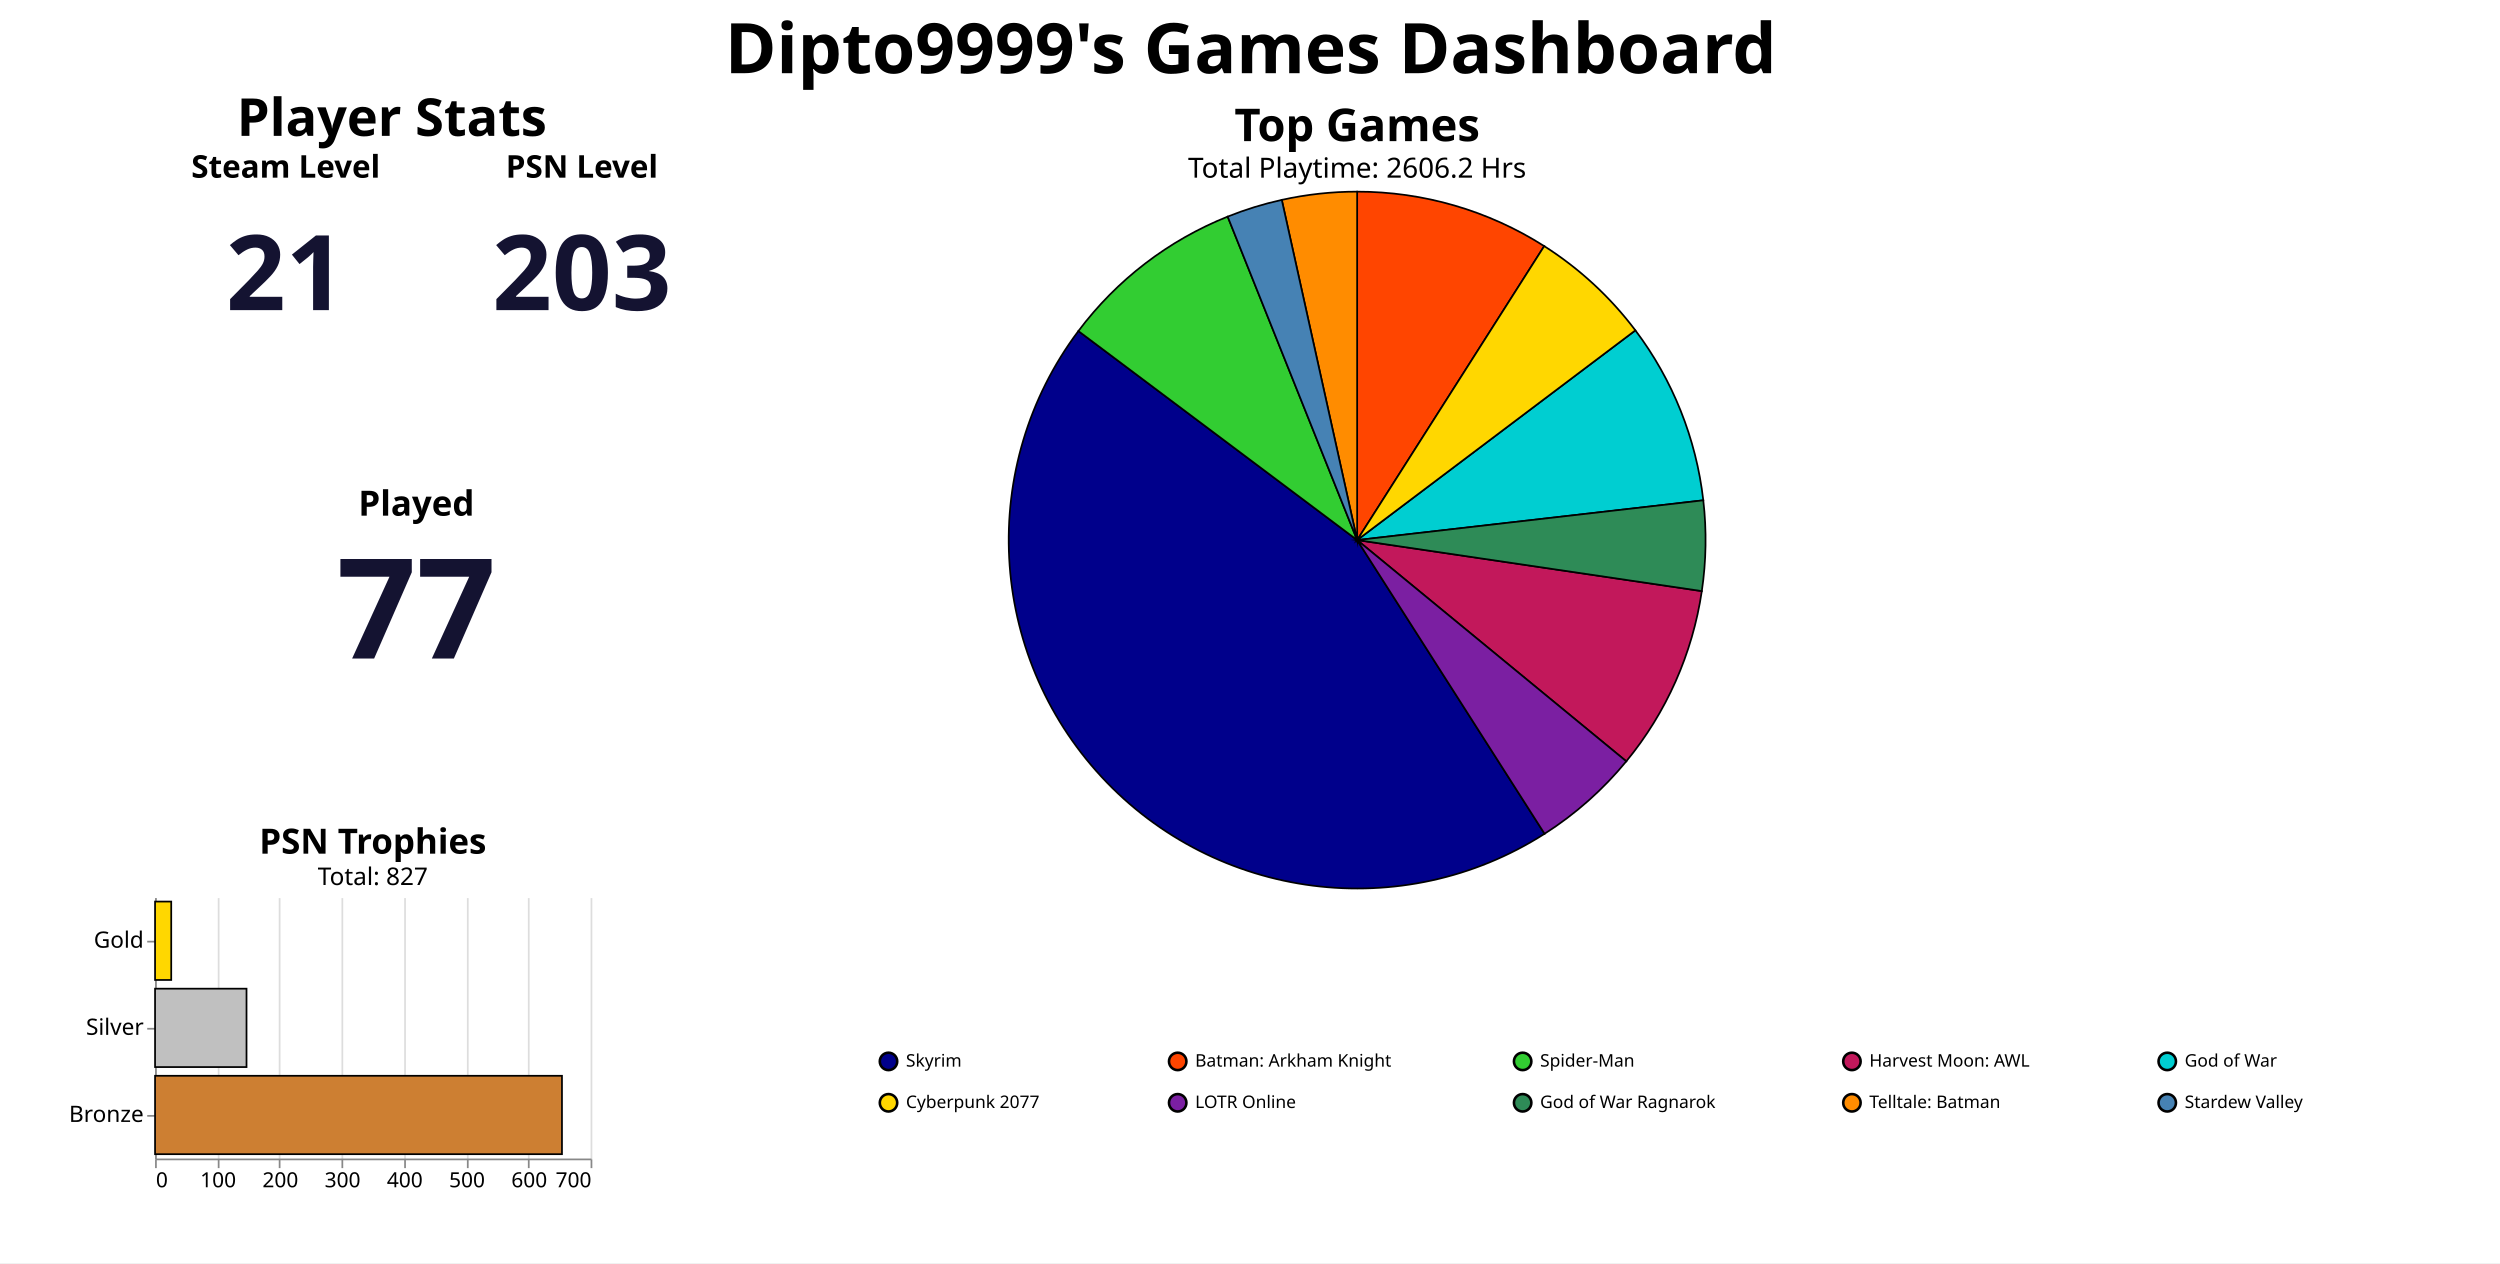
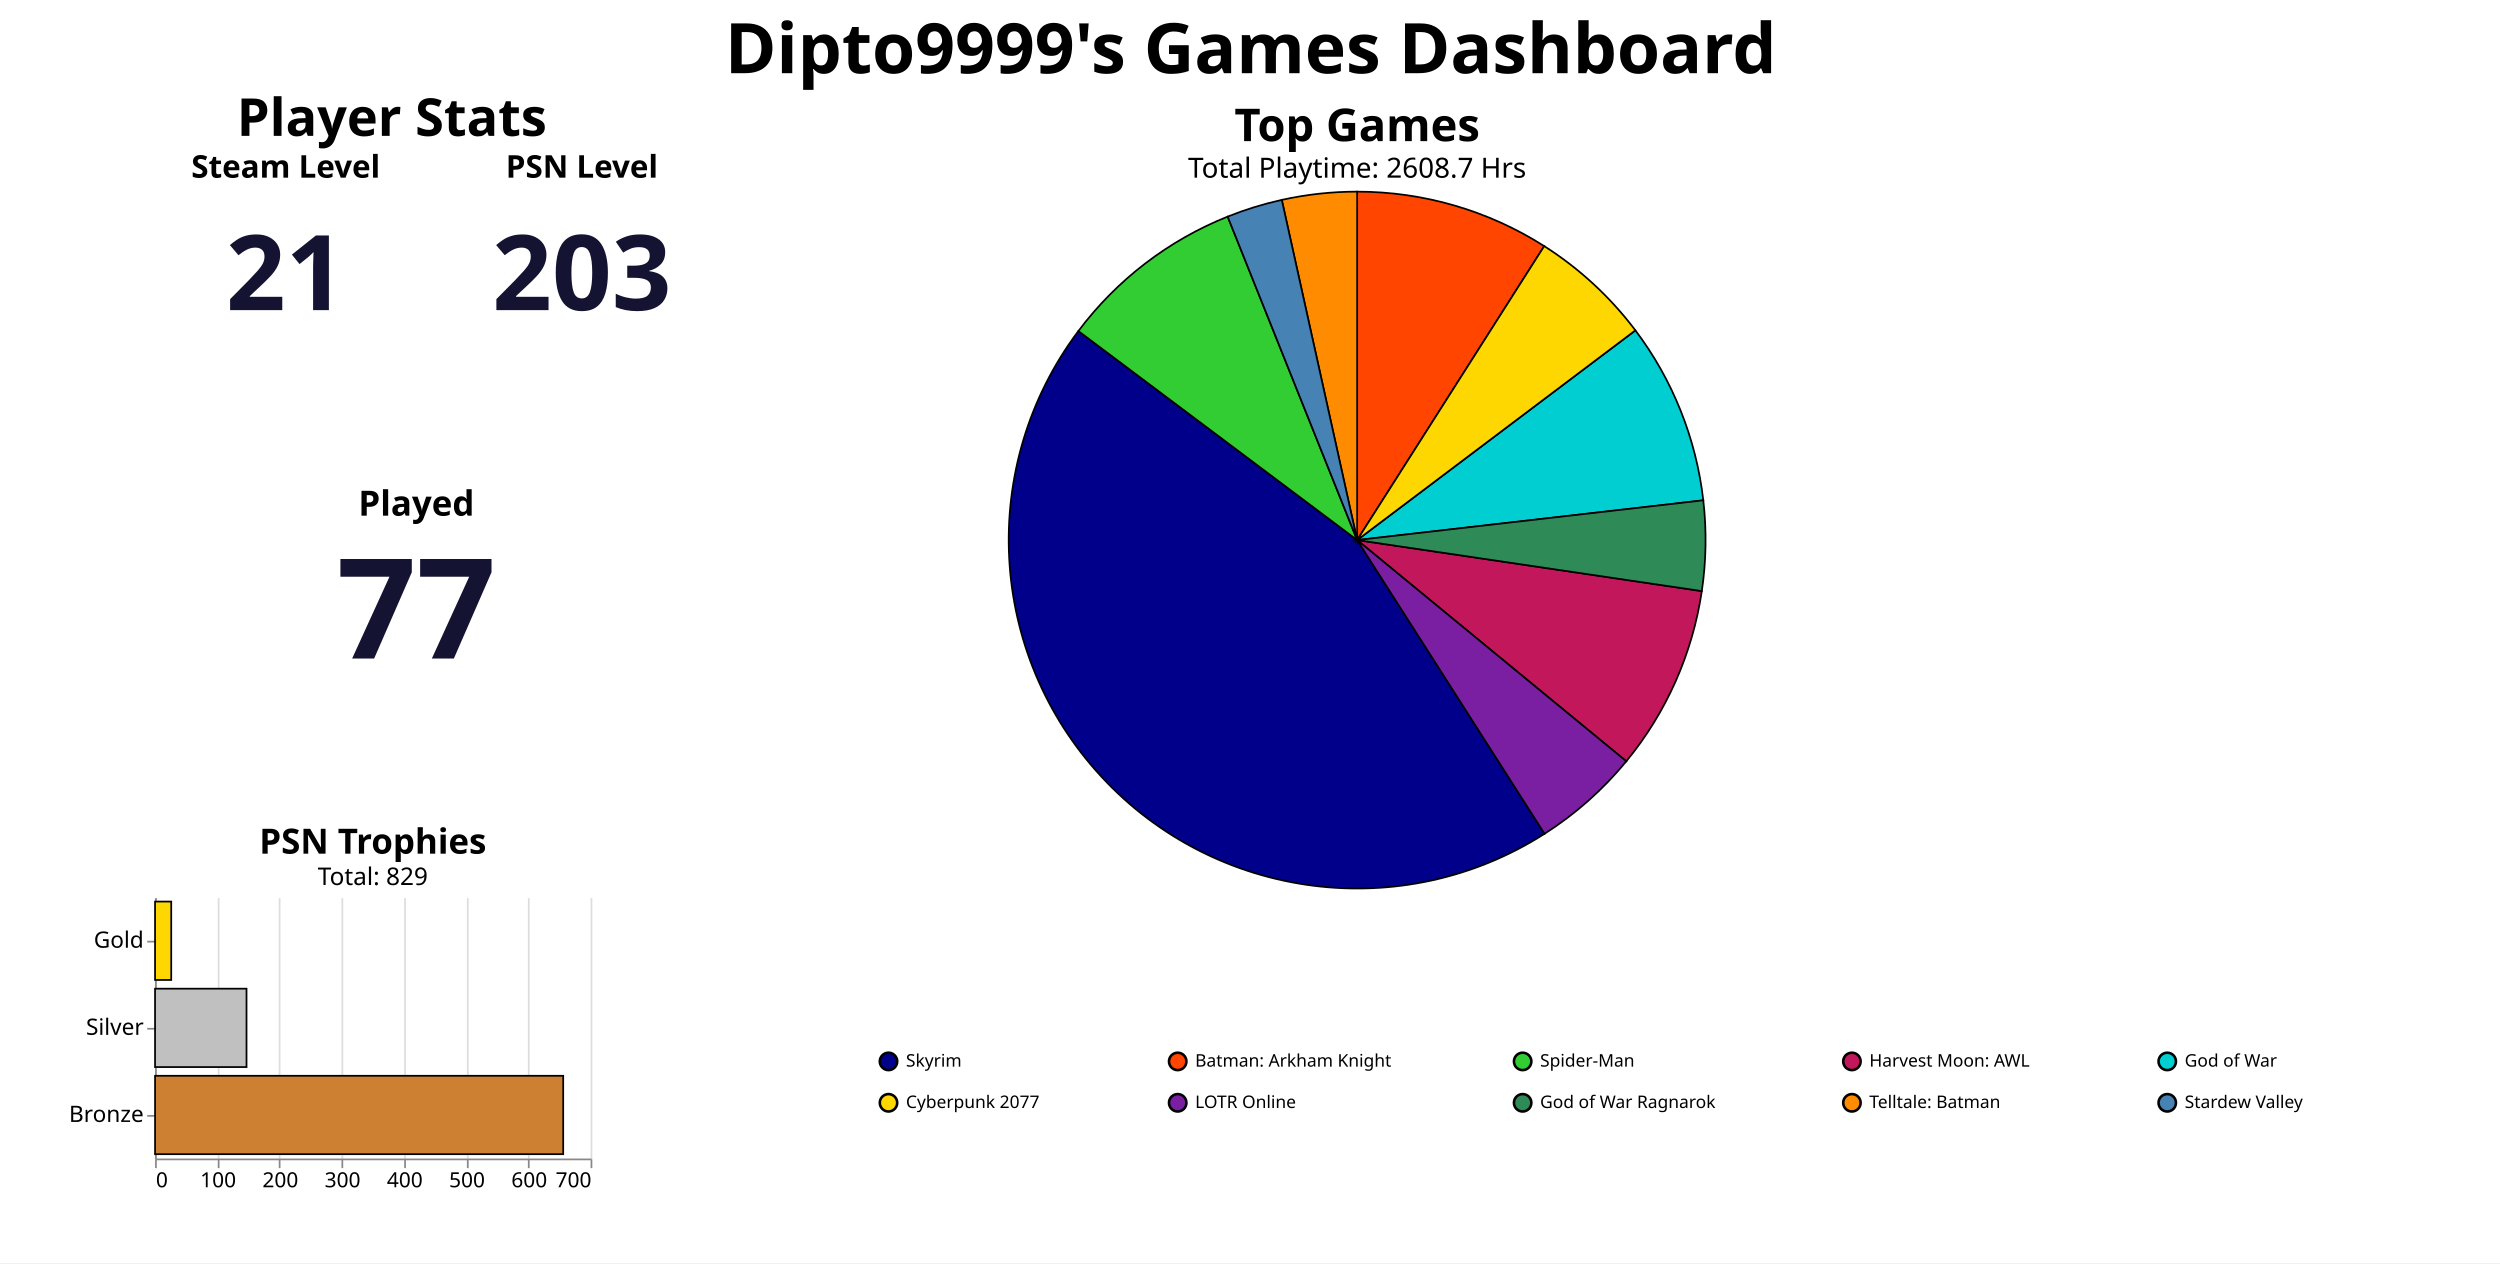
<svg xmlns="http://www.w3.org/2000/svg" version="1.1" class="marks" width="1435" height="725" viewBox="0 0 1435 725">
  <rect width="1435" height="725" fill="white" />
  <g fill="none" stroke-miterlimit="10" transform="translate(89,110)">
    <g class="mark-group role-frame root" role="graphics-object" aria-roledescription="group mark container">
      <g transform="translate(0,0)">
        <path class="background" aria-hidden="true" d="M0,0h0v0h0Z" />
        <g>
          <g class="mark-group role-scope concat_0_group" role="graphics-object" aria-roledescription="group mark container">
            <g transform="translate(0,0)">
              <path class="background" aria-hidden="true" d="M0,0h0v0h0Z" />
              <g>
                <g class="mark-group role-scope concat_0_concat_0_group" role="graphics-object" aria-roledescription="group mark container">
                  <g transform="translate(0,0)">
                    <path class="background" aria-hidden="true" d="M0,0h0v0h0Z" />
                    <g>
                      <g class="mark-group role-scope concat_0_concat_0_concat_0_group" role="graphics-object" aria-roledescription="group mark container">
                        <g transform="translate(0,0)">
                          <path class="background" aria-hidden="true" d="M0,0h150v150h-150Z" stroke="#ddd" stroke-opacity="0" stroke-width="1.5" />
                          <g>
                            <g class="mark-text role-mark concat_0_concat_0_concat_0_marks" role="graphics-object" aria-roledescription="text mark container">
                              <text aria-label="Metric: Steam Level; Value: 21" role="graphics-symbol" aria-roledescription="text mark" text-anchor="middle" transform="translate(75,68)" font-family="sans-serif" font-size="60px" font-weight="bold" fill="#141331">21</text>
                            </g>
                            <g class="mark-group role-title">
                              <g transform="translate(75,-22)">
                                <path class="background" aria-hidden="true" d="M0,0h0v0h0Z" pointer-events="none" />
                                <g>
                                  <g class="mark-text role-title-text" role="graphics-symbol" aria-roledescription="title" aria-label="Title text 'Steam Level'" pointer-events="none">
                                    <text text-anchor="middle" transform="translate(0,14)" font-family="sans-serif" font-size="18px" font-weight="bold" fill="#000" opacity="1">Steam Level</text>
                                  </g>
                                </g>
                                <path class="foreground" aria-hidden="true" d="" pointer-events="none" display="none" />
                              </g>
                            </g>
                          </g>
                          <path class="foreground" aria-hidden="true" d="" display="none" />
                        </g>
                      </g>
                      <g class="mark-group role-scope concat_0_concat_0_concat_1_group" role="graphics-object" aria-roledescription="group mark container">
                        <g transform="translate(170,0)">
                          <path class="background" aria-hidden="true" d="M0,0h150v150h-150Z" stroke="#ddd" stroke-opacity="0" stroke-width="1.5" />
                          <g>
                            <g class="mark-text role-mark concat_0_concat_0_concat_1_marks" role="graphics-object" aria-roledescription="text mark container">
                              <text aria-label="Metric: PSN Level; Value: 203" role="graphics-symbol" aria-roledescription="text mark" text-anchor="middle" transform="translate(75,68)" font-family="sans-serif" font-size="60px" font-weight="bold" fill="#141331">203</text>
                            </g>
                            <g class="mark-group role-title">
                              <g transform="translate(75,-22)">
                                <path class="background" aria-hidden="true" d="M0,0h0v0h0Z" pointer-events="none" />
                                <g>
                                  <g class="mark-text role-title-text" role="graphics-symbol" aria-roledescription="title" aria-label="Title text 'PSN Level'" pointer-events="none">
                                    <text text-anchor="middle" transform="translate(0,14)" font-family="sans-serif" font-size="18px" font-weight="bold" fill="#000" opacity="1">PSN Level</text>
                                  </g>
                                </g>
                                <path class="foreground" aria-hidden="true" d="" pointer-events="none" display="none" />
                              </g>
                            </g>
                          </g>
                          <path class="foreground" aria-hidden="true" d="" display="none" />
                        </g>
                      </g>
                    </g>
                    <path class="foreground" aria-hidden="true" d="" display="none" />
                  </g>
                </g>
                <g class="mark-group role-scope concat_0_concat_1_group" role="graphics-object" aria-roledescription="group mark container">
                  <g transform="translate(0,194)">
                    <path class="background" aria-hidden="true" d="M0,0h300v150h-300Z" stroke="#ddd" stroke-opacity="0" stroke-width="1.5" />
                    <g>
                      <g class="mark-text role-mark concat_0_concat_1_marks" role="graphics-object" aria-roledescription="text mark container">
                        <text aria-label="Metric: Played; Value: 77" role="graphics-symbol" aria-roledescription="text mark" text-anchor="middle" transform="translate(150,74)" font-family="sans-serif" font-size="80px" font-weight="bold" fill="#141331">77</text>
                      </g>
                      <g class="mark-group role-title">
                        <g transform="translate(150,-24)">
                          <path class="background" aria-hidden="true" d="M0,0h0v0h0Z" pointer-events="none" />
                          <g>
                            <g class="mark-text role-title-text" role="graphics-symbol" aria-roledescription="title" aria-label="Title text 'Played'" pointer-events="none">
                              <text text-anchor="middle" transform="translate(0,16)" font-family="sans-serif" font-size="20px" font-weight="bold" fill="#000" opacity="1">Played</text>
                            </g>
                          </g>
                          <path class="foreground" aria-hidden="true" d="" pointer-events="none" display="none" />
                        </g>
                      </g>
                    </g>
                    <path class="foreground" aria-hidden="true" d="" display="none" />
                  </g>
                </g>
                <g class="mark-group role-scope concat_0_concat_2_group" role="graphics-object" aria-roledescription="group mark container">
                  <g transform="translate(0,405)">
                    <path class="background" aria-hidden="true" d="M0,0h250v150h-250Z" stroke="#ddd" stroke-opacity="0" stroke-width="1.5" />
                    <g>
                      <g class="mark-group role-axis" aria-hidden="true">
                        <g transform="translate(0.5,150.5)">
                          <path class="background" aria-hidden="true" d="M0,0h0v0h0Z" pointer-events="none" />
                          <g>
                            <g class="mark-rule role-axis-grid" pointer-events="none">
                              <line transform="translate(0,0)" x2="0" y2="-150" stroke="#ddd" stroke-width="1" opacity="1" />
                              <line transform="translate(36,0)" x2="0" y2="-150" stroke="#ddd" stroke-width="1" opacity="1" />
                              <line transform="translate(71,0)" x2="0" y2="-150" stroke="#ddd" stroke-width="1" opacity="1" />
                              <line transform="translate(107,0)" x2="0" y2="-150" stroke="#ddd" stroke-width="1" opacity="1" />
                              <line transform="translate(143,0)" x2="0" y2="-150" stroke="#ddd" stroke-width="1" opacity="1" />
                              <line transform="translate(179,0)" x2="0" y2="-150" stroke="#ddd" stroke-width="1" opacity="1" />
                              <line transform="translate(214,0)" x2="0" y2="-150" stroke="#ddd" stroke-width="1" opacity="1" />
                              <line transform="translate(250,0)" x2="0" y2="-150" stroke="#ddd" stroke-width="1" opacity="1" />
                            </g>
                          </g>
                          <path class="foreground" aria-hidden="true" d="" pointer-events="none" display="none" />
                        </g>
                      </g>
                      <g class="mark-group role-axis" role="graphics-symbol" aria-roledescription="axis" aria-label="X-axis for a linear scale with values from 0 to 700">
                        <g transform="translate(0.5,150.5)">
                          <path class="background" aria-hidden="true" d="M0,0h0v0h0Z" pointer-events="none" />
                          <g>
                            <g class="mark-rule role-axis-tick" pointer-events="none">
                              <line transform="translate(0,0)" x2="0" y2="5" stroke="#888" stroke-width="1" opacity="1" />
                              <line transform="translate(36,0)" x2="0" y2="5" stroke="#888" stroke-width="1" opacity="1" />
                              <line transform="translate(71,0)" x2="0" y2="5" stroke="#888" stroke-width="1" opacity="1" />
                              <line transform="translate(107,0)" x2="0" y2="5" stroke="#888" stroke-width="1" opacity="1" />
                              <line transform="translate(143,0)" x2="0" y2="5" stroke="#888" stroke-width="1" opacity="1" />
                              <line transform="translate(179,0)" x2="0" y2="5" stroke="#888" stroke-width="1" opacity="1" />
                              <line transform="translate(214,0)" x2="0" y2="5" stroke="#888" stroke-width="1" opacity="1" />
                              <line transform="translate(250,0)" x2="0" y2="5" stroke="#888" stroke-width="1" opacity="1" />
                            </g>
                            <g class="mark-text role-axis-label" pointer-events="none">
                              <text text-anchor="start" transform="translate(0,16)" font-family="sans-serif" font-size="12px" fill="#000" opacity="1">0</text>
                              <text text-anchor="middle" transform="translate(35.71429,16)" font-family="sans-serif" font-size="12px" fill="#000" opacity="1">100</text>
                              <text text-anchor="middle" transform="translate(71.42857,16)" font-family="sans-serif" font-size="12px" fill="#000" opacity="1">200</text>
                              <text text-anchor="middle" transform="translate(107.1429,16)" font-family="sans-serif" font-size="12px" fill="#000" opacity="1">300</text>
                              <text text-anchor="middle" transform="translate(142.8571,16)" font-family="sans-serif" font-size="12px" fill="#000" opacity="1">400</text>
                              <text text-anchor="middle" transform="translate(178.5714,16)" font-family="sans-serif" font-size="12px" fill="#000" opacity="1">500</text>
                              <text text-anchor="middle" transform="translate(214.2857,16)" font-family="sans-serif" font-size="12px" fill="#000" opacity="1">600</text>
                              <text text-anchor="end" transform="translate(250,16)" font-family="sans-serif" font-size="12px" fill="#000" opacity="1">700</text>
                            </g>
                            <g class="mark-rule role-axis-domain" pointer-events="none">
                              <line transform="translate(0,0)" x2="250" y2="0" stroke="#888" stroke-width="1" opacity="1" />
                            </g>
                          </g>
                          <path class="foreground" aria-hidden="true" d="" pointer-events="none" display="none" />
                        </g>
                      </g>
                      <g class="mark-group role-axis" role="graphics-symbol" aria-roledescription="axis" aria-label="Y-axis for a discrete scale with 3 values: Gold, Silver, Bronze">
                        <g transform="translate(0.5,0.5)">
                          <path class="background" aria-hidden="true" d="M0,0h0v0h0Z" pointer-events="none" />
                          <g>
                            <g class="mark-rule role-axis-tick" pointer-events="none">
                              <line transform="translate(0,25)" x2="-5" y2="0" stroke="#888" stroke-width="1" opacity="1" />
                              <line transform="translate(0,75)" x2="-5" y2="0" stroke="#888" stroke-width="1" opacity="1" />
                              <line transform="translate(0,125)" x2="-5" y2="0" stroke="#888" stroke-width="1" opacity="1" />
                            </g>
                            <g class="mark-text role-axis-label" pointer-events="none">
                              <text text-anchor="end" transform="translate(-7,28.5)" font-family="sans-serif" font-size="13px" fill="#000" opacity="1">Gold</text>
                              <text text-anchor="end" transform="translate(-7,78.5)" font-family="sans-serif" font-size="13px" fill="#000" opacity="1">Silver</text>
                              <text text-anchor="end" transform="translate(-7,128.5)" font-family="sans-serif" font-size="13px" fill="#000" opacity="1">Bronze</text>
                            </g>
                            <g class="mark-rule role-axis-domain" pointer-events="none">
                              <line transform="translate(0,0)" x2="0" y2="150" stroke="#888" stroke-width="1" opacity="1" />
                            </g>
                          </g>
                          <path class="foreground" aria-hidden="true" d="" pointer-events="none" display="none" />
                        </g>
                      </g>
                      <g class="mark-rect role-mark concat_0_concat_2_marks" role="graphics-object" aria-roledescription="rect mark container">
                        <path aria-label="count: 26; type: Gold; Trophy: Gold; Count: 26" role="graphics-symbol" aria-roledescription="bar" d="M0,2.5h9.286v45h-9.286Z" fill="#FFD700" stroke="black" stroke-width="1" />
                        <path aria-label="count: 147; type: Silver; Trophy: Silver; Count: 147" role="graphics-symbol" aria-roledescription="bar" d="M0,52.5h52.5v45h-52.5Z" fill="#C0C0C0" stroke="black" stroke-width="1" />
-                         <path aria-label="count: 654; type: Bronze; Trophy: Bronze; Count: 654" role="graphics-symbol" aria-roledescription="bar" d="M0,102.5h233.571v45h-233.571Z" fill="#CD7F32" stroke="black" stroke-width="1" />
+                         <path aria-label="count: 656; type: Bronze; Trophy: Bronze; Count: 656" role="graphics-symbol" aria-roledescription="bar" d="M0,102.5h234.286v45h-234.286Z" fill="#CD7F32" stroke="black" stroke-width="1" />
                      </g>
                      <g class="mark-group role-title">
                        <g transform="translate(125,-41)">
                          <path class="background" aria-hidden="true" d="M0,0h0v0h0Z" pointer-events="none" />
                          <g>
                            <g class="mark-text role-title-text" role="graphics-symbol" aria-roledescription="title" aria-label="Title text 'PSN Trophies'" pointer-events="none">
                              <text text-anchor="middle" transform="translate(0,16)" font-family="sans-serif" font-size="20px" font-weight="bold" fill="#000" opacity="1">PSN Trophies</text>
                            </g>
-                             <g class="mark-text role-title-subtitle" role="graphics-symbol" aria-roledescription="subtitle" aria-label="Subtitle text 'Total: 827'" pointer-events="none">
-                               <text text-anchor="middle" transform="translate(0,34)" font-family="sans-serif" font-size="14px" fill="#000" opacity="1">Total: 827</text>
+                             <g class="mark-text role-title-subtitle" role="graphics-symbol" aria-roledescription="subtitle" aria-label="Subtitle text 'Total: 829'" pointer-events="none">
+                               <text text-anchor="middle" transform="translate(0,34)" font-family="sans-serif" font-size="14px" fill="#000" opacity="1">Total: 829</text>
                            </g>
                          </g>
                          <path class="foreground" aria-hidden="true" d="" pointer-events="none" display="none" />
                        </g>
                      </g>
                    </g>
                    <path class="foreground" aria-hidden="true" d="" display="none" />
                  </g>
                </g>
                <g class="mark-group role-title">
                  <g transform="translate(135.905,-56)">
                    <path class="background" aria-hidden="true" d="M0,0h0v0h0Z" pointer-events="none" />
                    <g>
                      <g class="mark-text role-title-text" role="graphics-symbol" aria-roledescription="title" aria-label="Title text 'Player Stats'" pointer-events="none">
                        <text text-anchor="middle" transform="translate(0,24)" font-family="sans-serif" font-size="30px" font-weight="bold" fill="#000" opacity="1">Player Stats</text>
                      </g>
                    </g>
                    <path class="foreground" aria-hidden="true" d="" pointer-events="none" display="none" />
                  </g>
                </g>
              </g>
              <path class="foreground" aria-hidden="true" d="" display="none" />
            </g>
          </g>
          <g class="mark-group role-scope concat_1_group" role="graphics-object" aria-roledescription="group mark container">
            <g transform="translate(340,0)">
              <path class="background" aria-hidden="true" d="M0,0h700v400h-700Z" />
              <g>
                <g class="mark-arc role-mark concat_1_marks" role="graphics-object" aria-roledescription="arc mark container">
                  <path aria-label="playtime_percentage: 44.28; name: Skyrim; Game: Skyrim; Time (Hrs): 845.3; Playtime (%): 44.28" role="graphics-symbol" aria-roledescription="arc mark" transform="translate(350,200)" d="M-160.012,-119.984A200,200,0,0,0,107.589,168.596L0,0Z" fill="#00008B" stroke="black" stroke-width="1" />
                  <path aria-label="playtime_percentage: 9.02; name: Batman: Arkham Knight; Game: Batman: Arkham Knight; Time (Hrs): 172.2; Playtime (%): 9.02" role="graphics-symbol" aria-roledescription="arc mark" transform="translate(350,200)" d="M107.377,-168.731A200,200,0,0,0,0,-200L0,0Z" fill="#FF4500" stroke="black" stroke-width="1" />
                  <path aria-label="playtime_percentage: 8.7; name: Spider-Man; Game: Spider-Man; Time (Hrs): 166.1; Playtime (%): 8.70" role="graphics-symbol" aria-roledescription="arc mark" transform="translate(350,200)" d="M-74.325,-185.676A200,200,0,0,0,-160.012,-119.984L0,0Z" fill="#32CD32" stroke="black" stroke-width="1" />
                  <path aria-label="playtime_percentage: 8.61; name: Harvest Moon: AWL; Game: Harvest Moon: AWL; Time (Hrs): 164.3; Playtime (%): 8.61" role="graphics-symbol" aria-roledescription="arc mark" transform="translate(350,200)" d="M154.502,127A200,200,0,0,0,197.842,29.299L0,0Z" fill="#C2185B" stroke="black" stroke-width="1" />
                  <path aria-label="playtime_percentage: 8.46; name: God of War; Game: God of War; Time (Hrs): 161.5; Playtime (%): 8.46" role="graphics-symbol" aria-roledescription="arc mark" transform="translate(350,200)" d="M198.694,-22.821A200,200,0,0,0,159.71,-120.385L0,0Z" fill="#00CED1" stroke="black" stroke-width="1" />
                  <path aria-label="playtime_percentage: 5.7; name: Cyberpunk 2077; Game: Cyberpunk 2077; Time (Hrs): 108.8; Playtime (%): 5.70" role="graphics-symbol" aria-roledescription="arc mark" transform="translate(350,200)" d="M159.71,-120.385A200,200,0,0,0,107.377,-168.731L0,0Z" fill="#FFD700" stroke="black" stroke-width="1" />
                  <path aria-label="playtime_percentage: 5.01; name: LOTR Online; Game: LOTR Online; Time (Hrs): 95.7; Playtime (%): 5.01" role="graphics-symbol" aria-roledescription="arc mark" transform="translate(350,200)" d="M107.589,168.596A200,200,0,0,0,154.502,127L0,0Z" fill="#7B1FA2" stroke="black" stroke-width="1" />
                  <path aria-label="playtime_percentage: 4.16; name: God of War Ragnarok; Game: God of War Ragnarok; Time (Hrs): 79.4; Playtime (%): 4.16" role="graphics-symbol" aria-roledescription="arc mark" transform="translate(350,200)" d="M197.842,29.299A200,200,0,0,0,198.694,-22.821L0,0Z" fill="#2E8B57" stroke="black" stroke-width="1" />
                  <path aria-label="playtime_percentage: 3.47; name: Telltale: Batman; Game: Telltale: Batman; Time (Hrs): 66.2; Playtime (%): 3.47" role="graphics-symbol" aria-roledescription="arc mark" transform="translate(350,200)" d="M0,-200A200,200,0,0,0,-43.261,-195.265L0,0Z" fill="#FF8C00" stroke="black" stroke-width="1" />
                  <path aria-label="playtime_percentage: 2.59; name: Stardew Valley; Game: Stardew Valley; Time (Hrs): 49.5; Playtime (%): 2.59" role="graphics-symbol" aria-roledescription="arc mark" transform="translate(350,200)" d="M-43.261,-195.265A200,200,0,0,0,-74.325,-185.676L0,0Z" fill="#4682B4" stroke="black" stroke-width="1" />
                </g>
                <g class="mark-group role-legend" role="graphics-symbol" aria-roledescription="legend" aria-label="Symbol legend for fill color with 10 values: Skyrim, Batman: Arkham Knight, Spider-Man, Harvest Moon: AWL, God of War, ending with Stardew Valley">
                  <g transform="translate(0,418)">
                    <path class="background" aria-hidden="true" d="M0,0h966v187h-966Z" pointer-events="none" />
                    <g>
                      <g class="mark-group role-legend-entry">
                        <g transform="translate(75,75)">
                          <path class="background" aria-hidden="true" d="M0,0h0v0h0Z" pointer-events="none" />
                          <g>
                            <g class="mark-group role-scope" role="graphics-object" aria-roledescription="group mark container">
                              <g transform="translate(0,0.25)">
                                <path class="background" aria-hidden="true" d="M0,0h89.384v12.5h-89.384Z" pointer-events="none" opacity="1" />
                                <g>
                                  <g class="mark-symbol role-legend-symbol" pointer-events="none">
                                    <path transform="translate(6,6)" d="M5,0A5,5,0,1,1,-5,0A5,5,0,1,1,5,0" fill="#00008B" stroke="black" stroke-width="1.5" opacity="1" />
                                  </g>
                                  <g class="mark-text role-legend-label" pointer-events="none">
                                    <text text-anchor="start" transform="translate(16,9)" font-family="sans-serif" font-size="10px" fill="#000" opacity="1">Skyrim</text>
                                  </g>
                                </g>
                                <path class="foreground" aria-hidden="true" d="" pointer-events="none" display="none" />
                              </g>
                              <g transform="translate(166,0.25)">
                                <path class="background" aria-hidden="true" d="M0,0h121.054v12.5h-121.054Z" pointer-events="none" opacity="1" />
                                <g>
                                  <g class="mark-symbol role-legend-symbol" pointer-events="none">
                                    <path transform="translate(6,6)" d="M5,0A5,5,0,1,1,-5,0A5,5,0,1,1,5,0" fill="#FF4500" stroke="black" stroke-width="1.5" opacity="1" />
                                  </g>
                                  <g class="mark-text role-legend-label" pointer-events="none">
                                    <text text-anchor="start" transform="translate(16,9)" font-family="sans-serif" font-size="10px" fill="#000" opacity="1">Batman: Arkham Knight</text>
                                  </g>
                                </g>
                                <path class="foreground" aria-hidden="true" d="" pointer-events="none" display="none" />
                              </g>
                              <g transform="translate(364,0.25)">
                                <path class="background" aria-hidden="true" d="M0,0h112.895v12.5h-112.895Z" pointer-events="none" opacity="1" />
                                <g>
                                  <g class="mark-symbol role-legend-symbol" pointer-events="none">
                                    <path transform="translate(6,6)" d="M5,0A5,5,0,1,1,-5,0A5,5,0,1,1,5,0" fill="#32CD32" stroke="black" stroke-width="1.5" opacity="1" />
                                  </g>
                                  <g class="mark-text role-legend-label" pointer-events="none">
                                    <text text-anchor="start" transform="translate(16,9)" font-family="sans-serif" font-size="10px" fill="#000" opacity="1">Spider-Man</text>
                                  </g>
                                </g>
                                <path class="foreground" aria-hidden="true" d="" pointer-events="none" display="none" />
                              </g>
                              <g transform="translate(553,0.25)">
                                <path class="background" aria-hidden="true" d="M0,0h104.55v12.5h-104.55Z" pointer-events="none" opacity="1" />
                                <g>
                                  <g class="mark-symbol role-legend-symbol" pointer-events="none">
                                    <path transform="translate(6,6)" d="M5,0A5,5,0,1,1,-5,0A5,5,0,1,1,5,0" fill="#C2185B" stroke="black" stroke-width="1.5" opacity="1" />
                                  </g>
                                  <g class="mark-text role-legend-label" pointer-events="none">
                                    <text text-anchor="start" transform="translate(16,9)" font-family="sans-serif" font-size="10px" fill="#000" opacity="1">Harvest Moon: AWL</text>
                                  </g>
                                </g>
                                <path class="foreground" aria-hidden="true" d="" pointer-events="none" display="none" />
                              </g>
                              <g transform="translate(734,0.25)">
                                <path class="background" aria-hidden="true" d="M0,0h81.957v12.5h-81.957Z" pointer-events="none" opacity="1" />
                                <g>
                                  <g class="mark-symbol role-legend-symbol" pointer-events="none">
                                    <path transform="translate(6,6)" d="M5,0A5,5,0,1,1,-5,0A5,5,0,1,1,5,0" fill="#00CED1" stroke="black" stroke-width="1.5" opacity="1" />
                                  </g>
                                  <g class="mark-text role-legend-label" pointer-events="none">
                                    <text text-anchor="start" transform="translate(16,9)" font-family="sans-serif" font-size="10px" fill="#000" opacity="1">God of War</text>
                                  </g>
                                </g>
                                <path class="foreground" aria-hidden="true" d="" pointer-events="none" display="none" />
                              </g>
                              <g transform="translate(0,24)">
                                <path class="background" aria-hidden="true" d="M0,0h89.384v12.5h-89.384Z" pointer-events="none" opacity="1" />
                                <g>
                                  <g class="mark-symbol role-legend-symbol" pointer-events="none">
                                    <path transform="translate(6,6)" d="M5,0A5,5,0,1,1,-5,0A5,5,0,1,1,5,0" fill="#FFD700" stroke="black" stroke-width="1.5" opacity="1" />
                                  </g>
                                  <g class="mark-text role-legend-label" pointer-events="none">
                                    <text text-anchor="start" transform="translate(16,9)" font-family="sans-serif" font-size="10px" fill="#000" opacity="1">Cyberpunk 2077</text>
                                  </g>
                                </g>
                                <path class="foreground" aria-hidden="true" d="" pointer-events="none" display="none" />
                              </g>
                              <g transform="translate(166,24)">
                                <path class="background" aria-hidden="true" d="M0,0h121.054v12.5h-121.054Z" pointer-events="none" opacity="1" />
                                <g>
                                  <g class="mark-symbol role-legend-symbol" pointer-events="none">
                                    <path transform="translate(6,6)" d="M5,0A5,5,0,1,1,-5,0A5,5,0,1,1,5,0" fill="#7B1FA2" stroke="black" stroke-width="1.5" opacity="1" />
                                  </g>
                                  <g class="mark-text role-legend-label" pointer-events="none">
                                    <text text-anchor="start" transform="translate(16,9)" font-family="sans-serif" font-size="10px" fill="#000" opacity="1">LOTR Online</text>
                                  </g>
                                </g>
                                <path class="foreground" aria-hidden="true" d="" pointer-events="none" display="none" />
                              </g>
                              <g transform="translate(364,24)">
                                <path class="background" aria-hidden="true" d="M0,0h112.895v12.5h-112.895Z" pointer-events="none" opacity="1" />
                                <g>
                                  <g class="mark-symbol role-legend-symbol" pointer-events="none">
                                    <path transform="translate(6,6)" d="M5,0A5,5,0,1,1,-5,0A5,5,0,1,1,5,0" fill="#2E8B57" stroke="black" stroke-width="1.5" opacity="1" />
                                  </g>
                                  <g class="mark-text role-legend-label" pointer-events="none">
                                    <text text-anchor="start" transform="translate(16,9)" font-family="sans-serif" font-size="10px" fill="#000" opacity="1">God of War Ragnarok</text>
                                  </g>
                                </g>
                                <path class="foreground" aria-hidden="true" d="" pointer-events="none" display="none" />
                              </g>
                              <g transform="translate(553,24)">
                                <path class="background" aria-hidden="true" d="M0,0h104.55v12.5h-104.55Z" pointer-events="none" opacity="1" />
                                <g>
                                  <g class="mark-symbol role-legend-symbol" pointer-events="none">
                                    <path transform="translate(6,6)" d="M5,0A5,5,0,1,1,-5,0A5,5,0,1,1,5,0" fill="#FF8C00" stroke="black" stroke-width="1.5" opacity="1" />
                                  </g>
                                  <g class="mark-text role-legend-label" pointer-events="none">
                                    <text text-anchor="start" transform="translate(16,9)" font-family="sans-serif" font-size="10px" fill="#000" opacity="1">Telltale: Batman</text>
                                  </g>
                                </g>
                                <path class="foreground" aria-hidden="true" d="" pointer-events="none" display="none" />
                              </g>
                              <g transform="translate(734,24)">
                                <path class="background" aria-hidden="true" d="M0,0h81.957v12.5h-81.957Z" pointer-events="none" opacity="1" />
                                <g>
                                  <g class="mark-symbol role-legend-symbol" pointer-events="none">
                                    <path transform="translate(6,6)" d="M5,0A5,5,0,1,1,-5,0A5,5,0,1,1,5,0" fill="#4682B4" stroke="black" stroke-width="1.5" opacity="1" />
                                  </g>
                                  <g class="mark-text role-legend-label" pointer-events="none">
                                    <text text-anchor="start" transform="translate(16,9)" font-family="sans-serif" font-size="10px" fill="#000" opacity="1">Stardew Valley</text>
                                  </g>
                                </g>
                                <path class="foreground" aria-hidden="true" d="" pointer-events="none" display="none" />
                              </g>
                            </g>
                          </g>
                          <path class="foreground" aria-hidden="true" d="" pointer-events="none" display="none" />
                        </g>
                      </g>
                    </g>
                    <path class="foreground" aria-hidden="true" d="" pointer-events="none" display="none" />
                  </g>
                </g>
                <g class="mark-group role-title">
                  <g transform="translate(350,-50)">
                    <path class="background" aria-hidden="true" d="M0,0h0v0h0Z" pointer-events="none" />
                    <g>
                      <g class="mark-text role-title-text" role="graphics-symbol" aria-roledescription="title" aria-label="Title text 'Top Games'" pointer-events="none">
                        <text text-anchor="middle" transform="translate(0,21)" font-family="sans-serif" font-size="26px" font-weight="bold" fill="#000" opacity="1">Top Games</text>
                      </g>
-                       <g class="mark-text role-title-subtitle" role="graphics-symbol" aria-roledescription="subtitle" aria-label="Subtitle text 'Total Playtime: 2606.2 Hrs'" pointer-events="none">
-                         <text text-anchor="middle" transform="translate(0,42)" font-family="sans-serif" font-size="16px" fill="#000" opacity="1">Total Playtime: 2606.2 Hrs</text>
+                       <g class="mark-text role-title-subtitle" role="graphics-symbol" aria-roledescription="subtitle" aria-label="Subtitle text 'Total Playtime: 2608.7 Hrs'" pointer-events="none">
+                         <text text-anchor="middle" transform="translate(0,42)" font-family="sans-serif" font-size="16px" fill="#000" opacity="1">Total Playtime: 2608.7 Hrs</text>
                      </g>
                    </g>
                    <path class="foreground" aria-hidden="true" d="" pointer-events="none" display="none" />
                  </g>
                </g>
              </g>
              <path class="foreground" aria-hidden="true" d="" display="none" />
            </g>
          </g>
          <g class="mark-group role-title">
            <g transform="translate(628.905,-100)">
              <path class="background" aria-hidden="true" d="M0,0h0v0h0Z" pointer-events="none" />
              <g>
                <g class="mark-text role-title-text" role="graphics-symbol" aria-roledescription="title" aria-label="Title text 'Dipto9999's Games Dashboard'" pointer-events="none">
                  <text text-anchor="middle" transform="translate(0,32)" font-family="sans-serif" font-size="40px" font-weight="bold" fill="#000" opacity="1">Dipto9999's Games Dashboard</text>
                </g>
              </g>
              <path class="foreground" aria-hidden="true" d="" pointer-events="none" display="none" />
            </g>
          </g>
        </g>
        <path class="foreground" aria-hidden="true" d="" display="none" />
      </g>
    </g>
  </g>
</svg>
